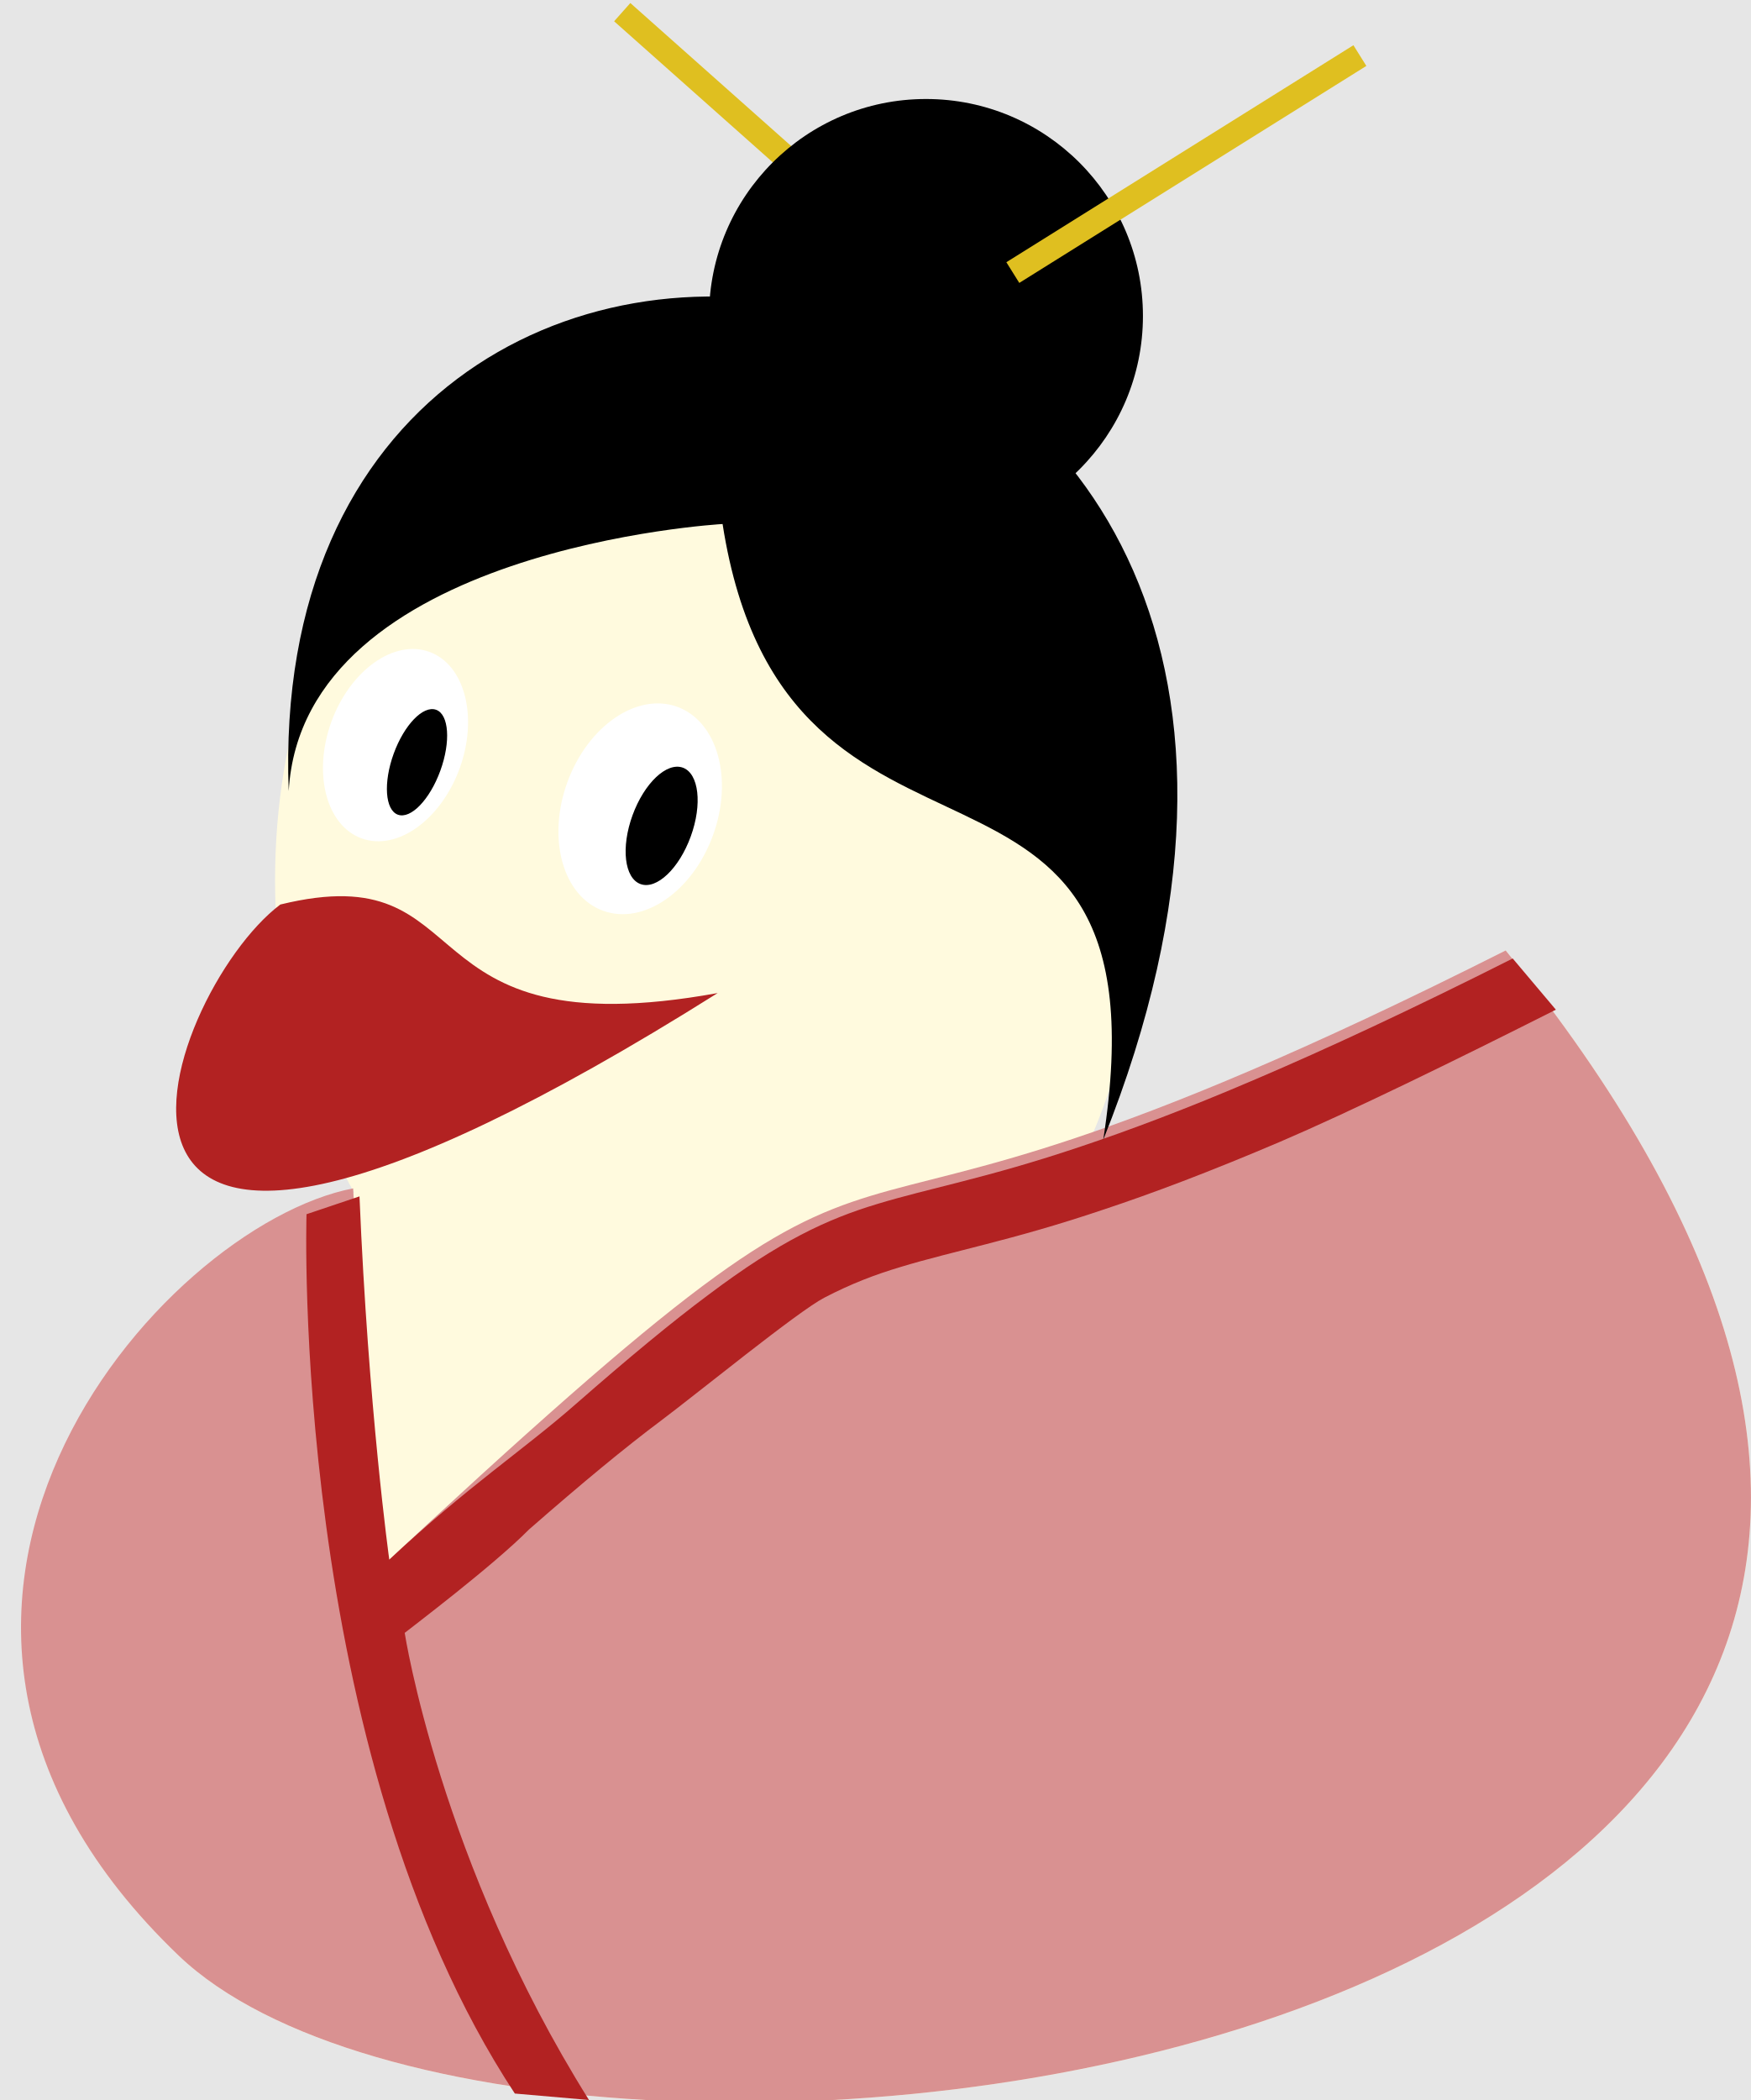
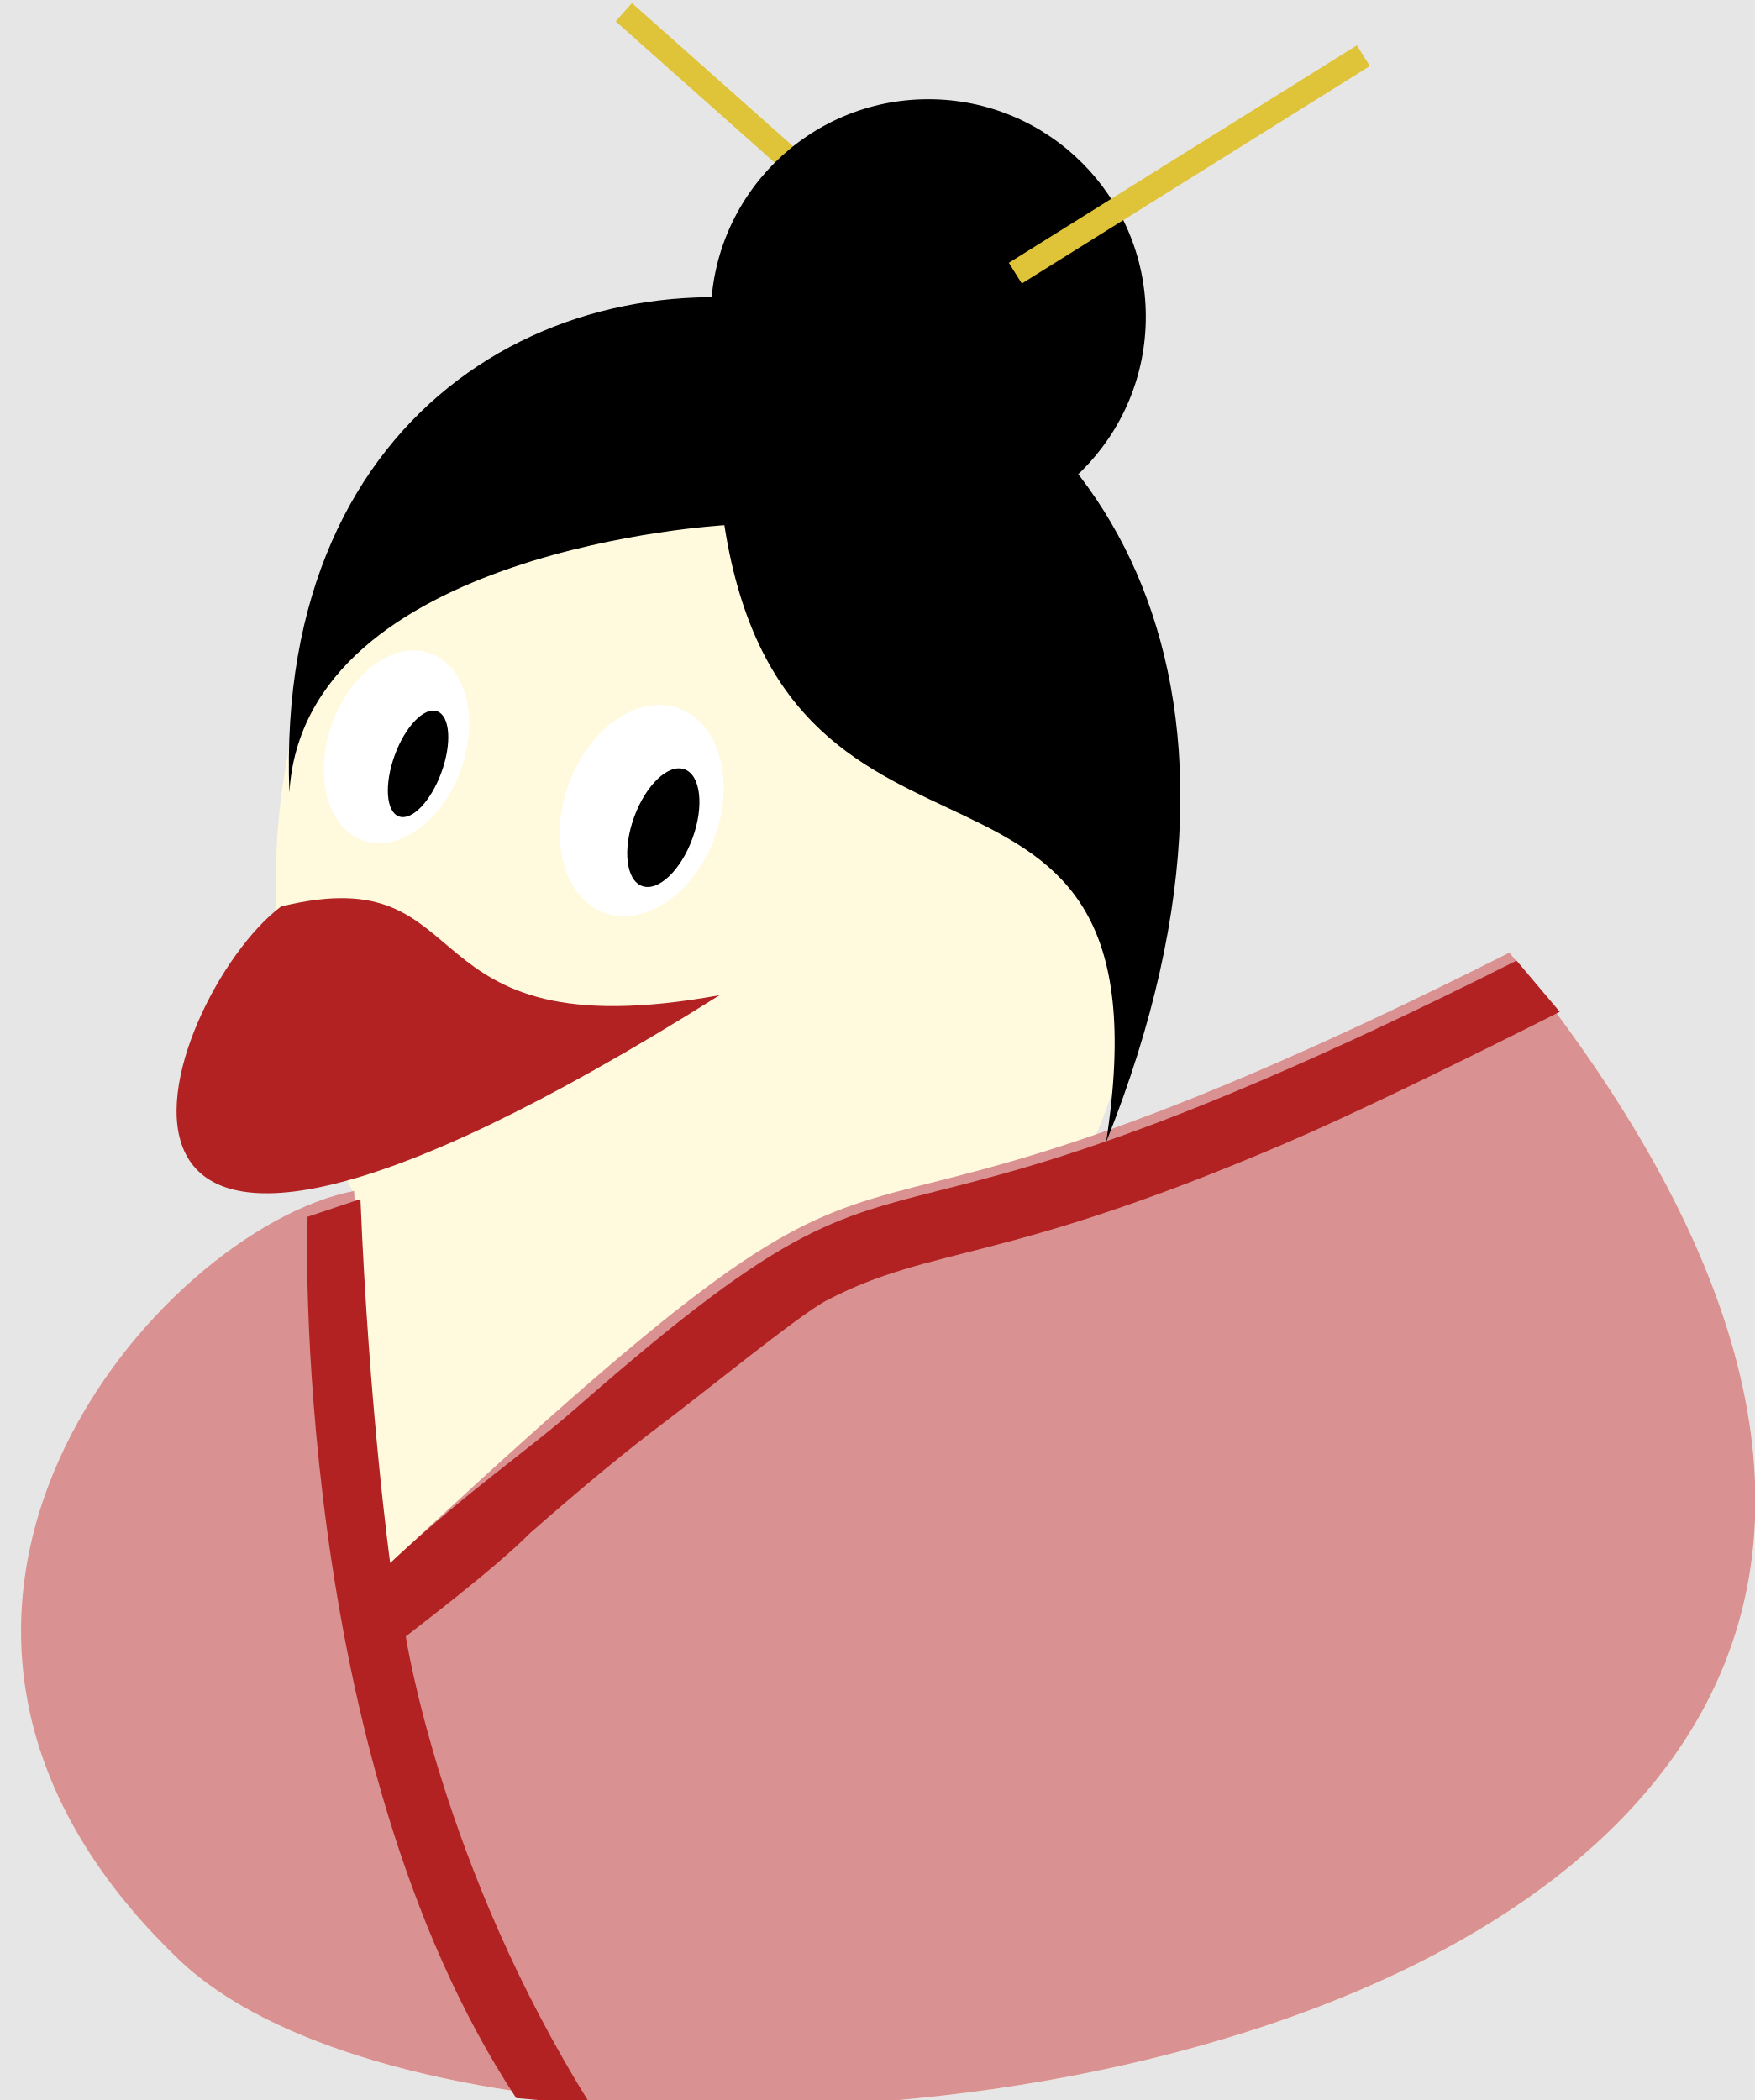
- <svg xmlns="http://www.w3.org/2000/svg" version="1.1" viewBox="0 -68.577 57.175 68.577">
+ <svg xmlns="http://www.w3.org/2000/svg" version="1.1" viewBox="0 0 57.175 68.43">
  <g id="page1">
-     <g transform="matrix(1 0 0 -1 0 0)">
-       <path d="M0 0H57.391V68.836H0Z" fill="#e6e6e6" />
-       <path d="M12.188 29.77C5.215 28.551 -5.895 15.938 5.84 4.711C17.602 -6.512 78.805 1 49.18 37.539C24.238 24.129 32.797 36.402 12.188 29.77Z" fill="#fffade" />
-       <path d="M37.332 39.832C37.332 49.617 30.988 57.551 23.16 57.551C15.332 57.551 8.984 49.617 8.984 39.832C8.984 30.047 15.332 22.117 23.16 22.117C30.988 22.117 37.332 30.047 37.332 39.832Z" fill="#fffade" />
-       <path d="M9.156 39.039C15.875 40.684 12.984 34.25 23.441 36.148C0 21.406 5.273 36.121 9.156 39.039Z" fill="#b22222" />
-       <path d="M23.289 41.301C23.957 43.137 23.438 45.016 22.121 45.496C20.809 45.973 19.199 44.871 18.531 43.031C17.863 41.191 18.383 39.312 19.699 38.836C21.012 38.355 22.621 39.461 23.289 41.301Z" fill="#fff" />
-       <path d="M22.562 41.262C22.945 42.312 22.828 43.316 22.305 43.508C21.777 43.699 21.043 43.004 20.66 41.953C20.277 40.902 20.395 39.898 20.922 39.707C21.445 39.516 22.18 40.211 22.562 41.262Z" />
-       <path d="M15.012 43.48C15.625 45.164 15.184 46.867 14.027 47.289C12.871 47.711 11.438 46.688 10.824 45.008C10.215 43.324 10.652 41.621 11.812 41.199C12.969 40.777 14.398 41.801 15.012 43.48Z" fill="#fff" />
-       <path d="M14.383 43.41C14.727 44.355 14.664 45.246 14.246 45.398C13.824 45.551 13.203 44.91 12.859 43.965C12.516 43.02 12.578 42.125 12.996 41.973C13.418 41.82 14.039 42.465 14.383 43.41Z" />
-       <path d="M11.535 29.77C5.215 28.551 -5.895 15.938 5.84 4.711C17.602 -6.512 78.805 1 49.18 37.539C22.594 24.129 32.797 36.375 12.188 17.156Z" fill="#d99191" />
-       <path d="M50.82 35.605C47.496 33.93 44.105 32.273 41.797 31.285C39.488 30.301 37.625 29.602 36.07 29.086C34.52 28.562 33.277 28.223 32.215 27.949C31.148 27.672 30.266 27.461 29.43 27.207C28.59 26.957 27.801 26.656 26.922 26.199C26.047 25.742 22.777 23.074 21.598 22.191C20.418 21.309 19.023 20.156 17.277 18.629C16.117 17.453 13.406 15.406 13.219 15.254C13.219 15.254 14.371 7.766 19.238 0L16.816 0.211C9.449 11.414 10.012 28.926 10.012 28.926L11.742 29.508C12.031 22.566 12.715 17.645 12.715 17.645C15.289 20.051 17.066 21.199 18.812 22.73C20.562 24.262 21.957 25.414 23.137 26.293C24.316 27.18 25.277 27.793 26.156 28.25C27.031 28.707 27.82 29.008 28.66 29.262C29.496 29.516 30.383 29.727 31.445 30C32.508 30.273 33.75 30.613 35.305 31.137C36.855 31.656 38.723 32.352 41.027 33.34C43.332 34.324 46.086 35.602 49.41 37.277Z" fill="#b22222" />
-       <path d="M33.082 56.84L20.324 68.18" stroke="#dfbf20" fill="none" stroke-width="0.797" stroke-miterlimit="10" />
-       <path d="M36.035 31.355C48.547 62.605 8.449 68.449 9.43 42.746C9.895 50.695 23.602 51.465 23.602 51.465C25.68 38.121 38.348 46.207 36.035 31.355Z" />
-       <path d="M37.332 58.258C37.332 62.172 34.16 65.344 30.246 65.344C26.332 65.344 23.16 62.172 23.16 58.258C23.16 54.344 26.332 51.172 30.246 51.172C34.16 51.172 37.332 54.344 37.332 58.258Z" />
-       <path d="M33.082 59.676L44.418 66.762" stroke="#dfbf20" fill="none" stroke-width="0.797" stroke-miterlimit="10" />
-     </g>
+     <path d="M0 68.43H57.175V0H0Z" fill="#e6e6e6" />
+     <path d="M12.189 38.808C5.216 40.027-5.896 52.641 5.839 63.866C17.603 75.092 78.804 67.58 49.181 31.041C24.236 44.449 32.797 32.175 12.189 38.808Z" fill="#fffade" />
+     <path d="M37.332 28.745C37.332 18.96 30.987 11.028 23.159 11.028S8.986 18.96 8.986 28.745C8.986 38.53 15.331 46.462 23.159 46.462S37.332 38.53 37.332 28.745Z" fill="#fffade" />
+     <path d="M9.156 29.539C15.874 27.894 12.983 34.329 23.443 32.43C-0 47.17 5.272 32.458 9.156 29.539Z" fill="#b22222" />
+     <path d="M23.289 27.279C23.958 25.44 23.436 23.562 22.122 23.084C20.808 22.605 19.201 23.709 18.531 25.547C17.862 27.386 18.384 29.265 19.698 29.743C21.012 30.221 22.619 29.118 23.289 27.279Z" fill="#fff" />
+     <path d="M22.563 27.316C22.946 26.266 22.83 25.26 22.304 25.069C21.779 24.877 21.043 25.574 20.661 26.624C20.279 27.674 20.395 28.681 20.92 28.872C21.445 29.063 22.181 28.367 22.563 27.316Z" />
+     <path d="M15.012 25.096C15.624 23.415 15.183 21.71 14.027 21.289C12.871 20.868 11.437 21.89 10.825 23.572C10.213 25.254 10.654 26.958 11.811 27.379C12.967 27.8 14.4 26.778 15.012 25.096Z" fill="#fff" />
+     <path d="M14.382 25.169C14.727 24.223 14.665 23.332 14.244 23.179C13.824 23.026 13.203 23.668 12.859 24.614C12.515 25.56 12.577 26.451 12.997 26.604C13.418 26.757 14.038 26.115 14.382 25.169Z" />
+     <path d="M11.537 38.808C5.216 40.027-5.896 52.641 5.839 63.866C17.603 75.092 78.804 67.58 49.181 31.041C22.592 44.449 32.797 32.203 12.189 51.422Z" fill="#d99191" />
+     <path d="M50.82 32.971C47.495 34.649 44.105 36.305 41.797 37.291C39.49 38.278 37.624 38.975 36.071 39.494C34.52 40.015 33.276 40.356 32.213 40.631C31.15 40.906 30.266 41.115 29.429 41.371C28.59 41.623 27.8 41.923 26.924 42.38C26.048 42.836 22.777 45.504 21.597 46.385C20.418 47.27 19.023 48.421 17.277 49.951C16.118 51.125 13.408 53.171 13.221 53.324C13.221 53.324 14.371 60.811 19.239 68.578L16.818 68.368C9.448 57.163 10.012 39.653 10.012 39.653L11.744 39.072C12.03 46.011 12.713 50.932 12.713 50.932C15.29 48.528 17.067 47.38 18.814 45.846C20.562 44.316 21.957 43.165 23.136 42.283C24.316 41.399 25.277 40.787 26.156 40.327C27.031 39.871 27.822 39.57 28.658 39.318C29.497 39.063 30.382 38.853 31.445 38.578C32.508 38.303 33.75 37.963 35.303 37.441C36.856 36.923 38.722 36.226 41.026 35.239C43.333 34.253 46.086 32.977 49.411 31.302Z" fill="#b22222" />
+     <path d="M33.08 11.737L20.325 .398" stroke="#dfc338" fill="none" stroke-width=".797" stroke-miterlimit="10" />
+     <path d="M36.037 37.223C48.546 5.971 8.45 .129 9.428 25.833C9.893 17.882 23.601 17.114 23.601 17.114C25.679 30.457 38.347 22.373 36.037 37.223Z" />
+     <path d="M37.332 10.32C37.332 6.406 34.16 3.233 30.246 3.233C26.332 3.233 23.159 6.406 23.159 10.32C23.159 14.233 26.332 17.406 30.246 17.406C34.16 17.406 37.332 14.233 37.332 10.32Z" />
+     <path d="M33.08 8.902L44.419 1.815" stroke="#dfc338" fill="none" stroke-width=".797" stroke-miterlimit="10" />
  </g>
</svg>
